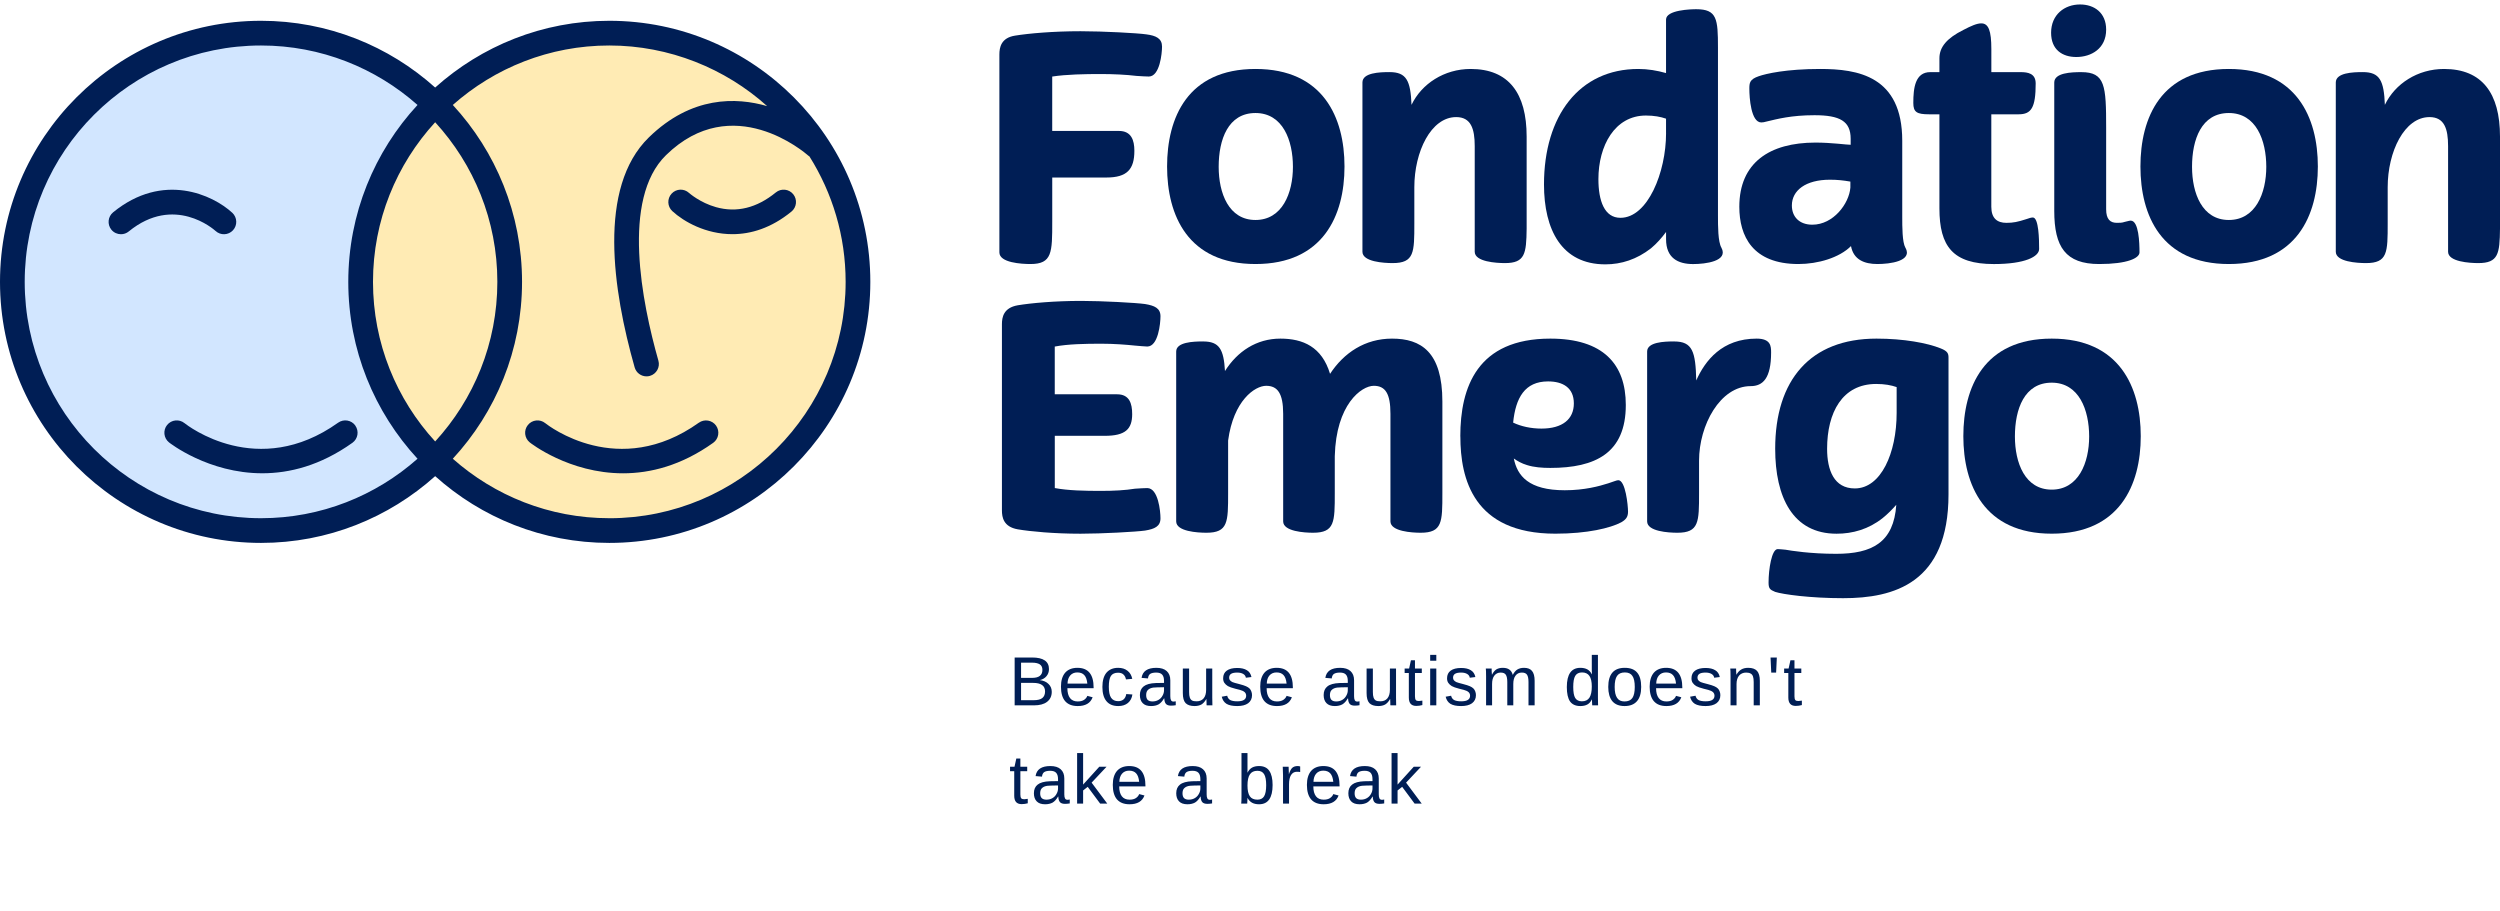
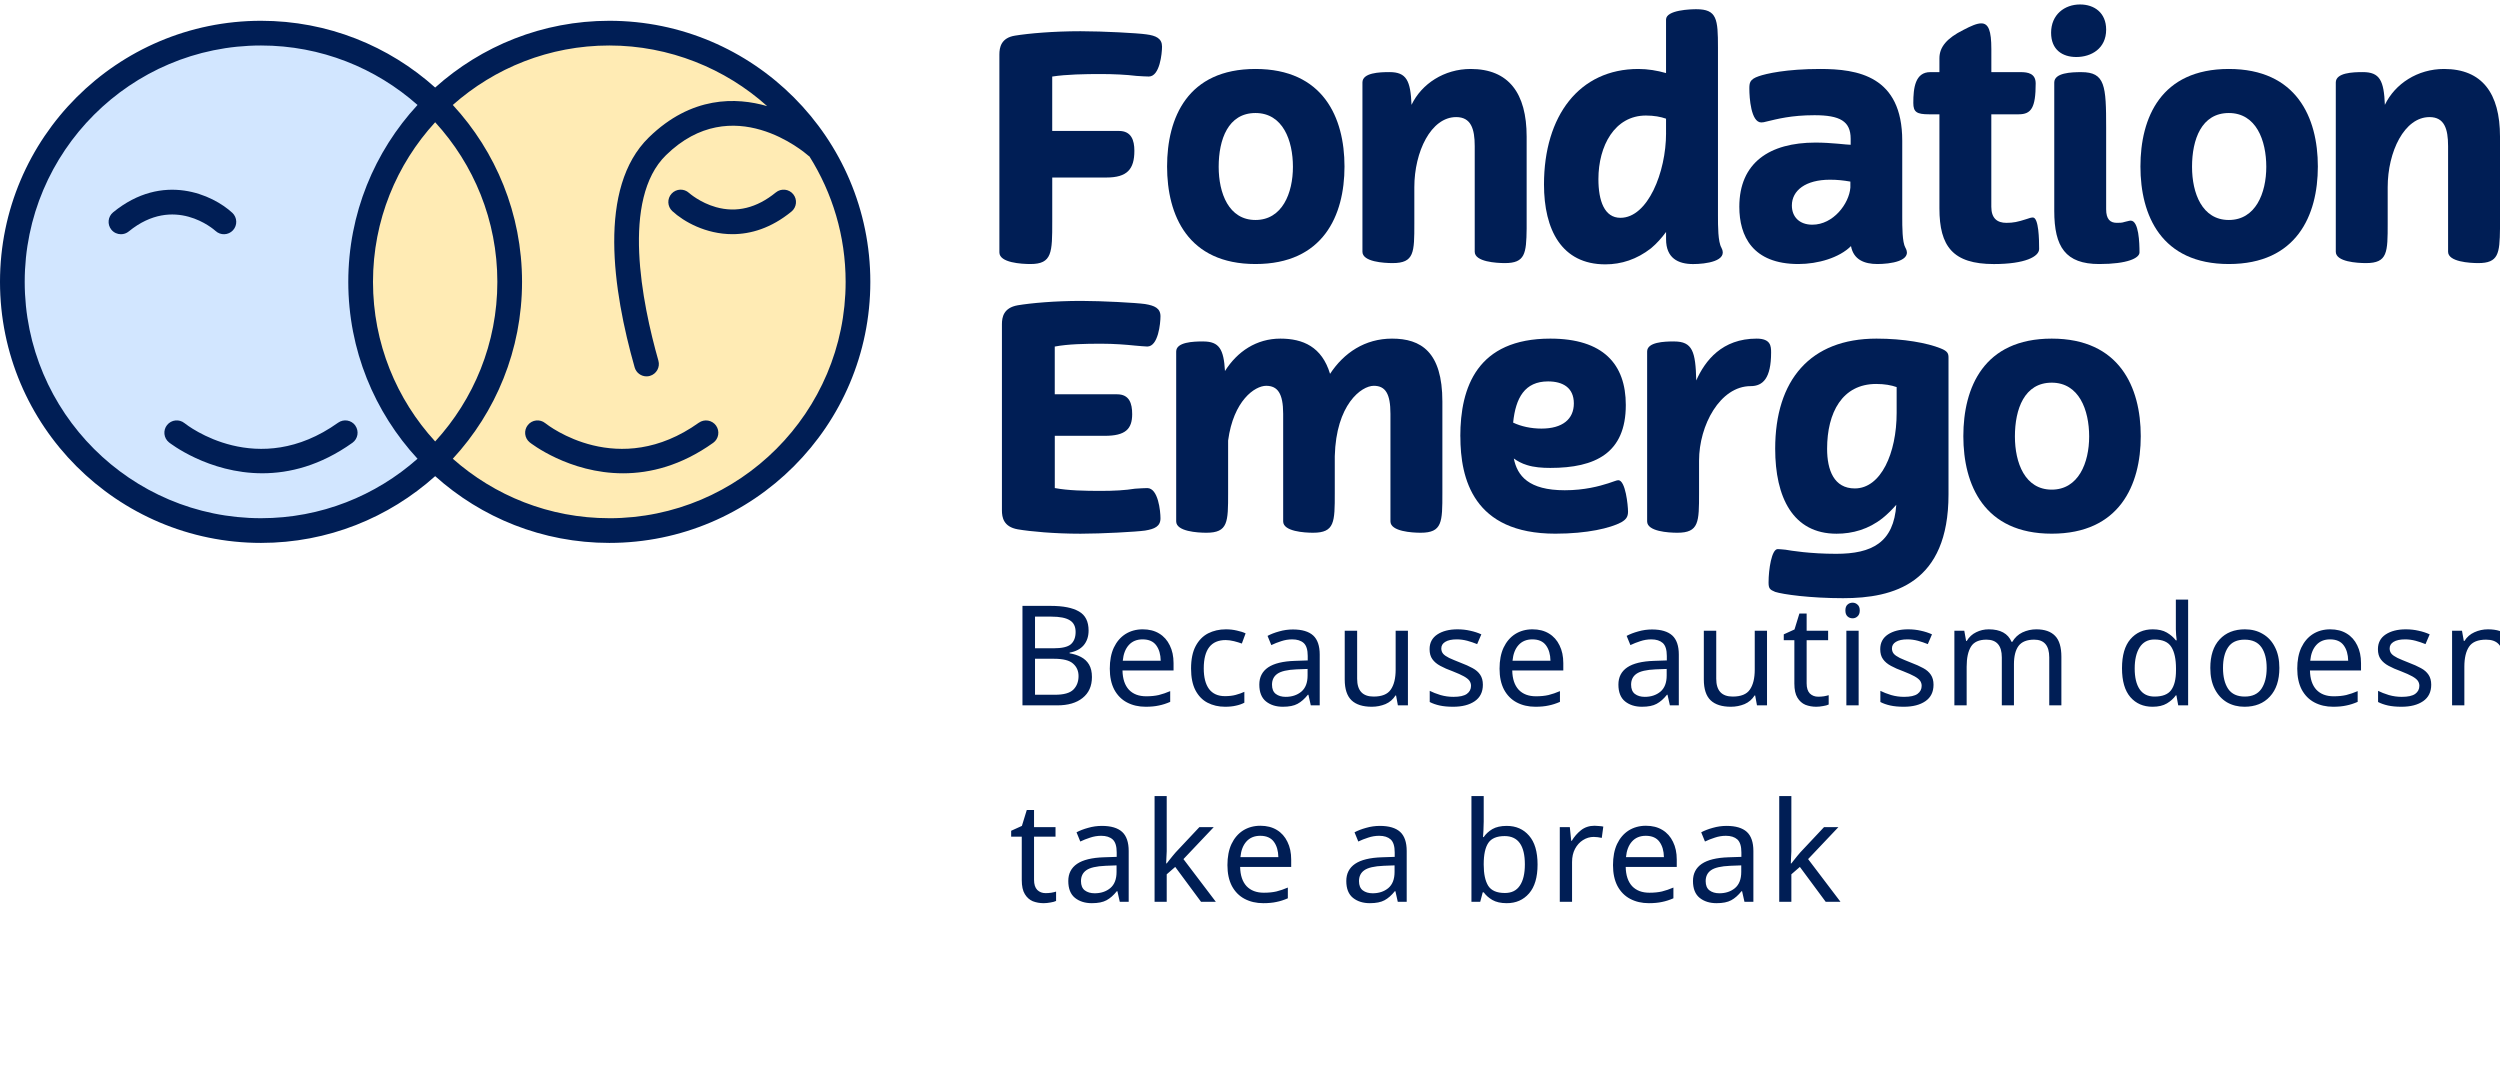
- <svg xmlns="http://www.w3.org/2000/svg" viewBox="0 0 280 102" fill="none">
+ <svg xmlns="http://www.w3.org/2000/svg" viewBox="0 0 280 120" fill="none">
  <path d="M117.854 14.666H125.324C126.699 14.666 127.05 15.687 127.05 16.885C127.05 18.963 126.239 19.882 123.913 19.882H117.851V24.815C117.851 28.268 117.851 29.571 115.419 29.571C114.399 29.571 111.931 29.43 111.931 28.268V6.103C111.931 5.328 112.108 4.235 113.693 3.989C115.209 3.743 117.956 3.497 121.021 3.497C123.558 3.497 127.434 3.707 128.386 3.848C129.479 3.989 130.148 4.307 130.148 5.223C130.148 5.962 129.902 8.571 128.668 8.571C128.35 8.571 127.821 8.535 127.293 8.502C126.131 8.361 124.72 8.292 123.24 8.292C121.55 8.292 119.433 8.328 117.848 8.574V14.67L117.854 14.666Z" fill="#001E55" />
  <path d="M140.614 7.724C148.189 7.724 150.584 13.15 150.584 18.648C150.584 24.146 148.189 29.571 140.614 29.571C133.04 29.571 130.713 24.11 130.713 18.648C130.713 13.186 133.004 7.724 140.614 7.724ZM136.492 18.684C136.492 21.644 137.621 24.638 140.614 24.638C143.607 24.638 144.808 21.641 144.808 18.684C144.808 15.726 143.679 12.658 140.614 12.658C137.549 12.658 136.492 15.618 136.492 18.684Z" fill="#001E55" />
  <path d="M155.976 29.466C154.989 29.466 152.593 29.325 152.593 28.196V9.237C152.593 8.144 154.496 8.075 155.622 8.075C157.525 8.075 157.982 9.027 158.09 11.742C159.219 9.382 161.756 7.724 164.713 7.724C168.976 7.724 170.984 10.439 170.984 15.3V25.626C170.948 28.409 170.807 29.466 168.552 29.466C167.601 29.466 165.169 29.325 165.169 28.196V16.357C165.169 14.417 164.745 13.114 163.091 13.114C160.272 13.114 158.405 16.99 158.405 20.972V25.025C158.405 28.268 158.405 29.466 155.973 29.466H155.976Z" fill="#001E55" />
  <path d="M183.495 7.724C184.552 7.724 185.608 7.902 186.596 8.184V2.194C186.596 1.101 189.415 1.032 189.98 1.032C192.307 1.032 192.412 2.125 192.412 5.332V24.113C192.412 25.347 192.412 27.074 192.799 27.743C193.609 29.26 191 29.575 189.629 29.575C187.938 29.575 186.599 28.905 186.599 26.791V25.981C186.107 26.65 185.543 27.284 184.909 27.812C183.324 29.046 181.598 29.608 179.799 29.608C174.903 29.608 172.927 25.731 172.927 20.657C172.927 12.976 176.872 7.724 183.498 7.724H183.495ZM186.596 14.913V13.291C185.996 13.081 185.257 12.94 184.341 12.94C180.853 12.94 179.022 16.324 179.022 20.059C179.022 22.492 179.691 24.395 181.49 24.395C184.555 24.395 186.599 19.285 186.599 14.916L186.596 14.913Z" fill="#001E55" />
  <path d="M213.409 27.74C214.256 29.256 211.647 29.571 210.272 29.571C208.791 29.571 207.594 29.079 207.311 27.562C206.008 28.866 203.613 29.571 201.427 29.571C196.284 29.571 194.804 26.437 194.804 23.158C194.804 18.224 198.188 15.969 203.33 15.969C205.129 15.969 206.819 16.215 207.275 16.215V15.546C207.275 13.573 206.077 12.904 203.222 12.904C200.616 12.904 199.064 13.327 197.866 13.609C197.62 13.678 197.443 13.714 197.266 13.714C196.104 13.714 195.927 10.931 195.927 9.943C195.927 9.273 195.963 8.886 196.983 8.535C197.794 8.253 200.049 7.724 203.855 7.724C208.05 7.724 213.051 8.499 213.051 15.759V24.218C213.051 25.452 213.051 27.106 213.402 27.743L213.409 27.74ZM202.979 25.166C205.339 25.166 207.101 22.806 207.242 21.008V20.338C206.432 20.197 205.762 20.128 204.952 20.128C202.238 20.128 200.689 21.326 200.689 23.017C200.689 24.287 201.535 25.166 202.979 25.166Z" fill="#001E55" />
  <path d="M217.215 8.075V6.526C217.215 5.259 218.062 4.271 219.893 3.355C220.773 2.896 221.409 2.617 221.902 2.617C222.712 2.617 223.031 3.427 223.031 5.505V8.078H226.306C227.116 8.078 227.996 8.22 227.996 9.349C227.996 12.063 227.504 12.802 226.092 12.802H223.027V23.161C223.027 24.464 223.697 24.959 224.717 24.959C225.492 24.959 225.987 24.854 226.972 24.536C227.254 24.431 227.5 24.359 227.678 24.359C228.347 24.359 228.383 26.86 228.383 27.884C228.383 28.731 226.834 29.574 223.31 29.574C218.728 29.574 217.215 27.602 217.215 23.338V12.802H216.053C214.678 12.802 214.291 12.556 214.291 11.531C214.291 9.841 214.501 8.078 216.194 8.078H217.215V8.075Z" fill="#001E55" />
  <path d="M232.965 0.5C234.55 0.5 235.889 1.416 235.889 3.32C235.889 5.433 234.232 6.385 232.542 6.385C230.993 6.385 229.723 5.574 229.723 3.671C229.723 1.626 231.239 0.5 232.965 0.5ZM235.889 23.44C235.889 24.569 236.349 24.957 237.087 24.957C237.438 24.957 237.652 24.957 237.967 24.852C238.285 24.783 238.495 24.71 238.636 24.71C239.552 24.71 239.624 27.212 239.624 28.268C239.624 28.902 238.285 29.572 235.115 29.572C231.344 29.572 230.077 27.668 230.077 23.617V9.241C230.077 8.148 231.981 8.079 233.106 8.079C235.784 8.079 235.889 9.595 235.889 14.315V23.443V23.44Z" fill="#001E55" />
  <path d="M249.63 7.724C257.204 7.724 259.6 13.15 259.6 18.648C259.6 24.146 257.204 29.571 249.63 29.571C242.055 29.571 239.729 24.11 239.729 18.648C239.729 13.186 242.019 7.724 249.63 7.724ZM245.508 18.684C245.508 21.644 246.637 24.638 249.63 24.638C252.623 24.638 253.824 21.641 253.824 18.684C253.824 15.726 252.695 12.658 249.63 12.658C246.565 12.658 245.508 15.618 245.508 18.684Z" fill="#001E55" />
  <path d="M264.992 29.466C264.005 29.466 261.609 29.325 261.609 28.196V9.237C261.609 8.144 263.512 8.075 264.638 8.075C266.541 8.075 266.998 9.027 267.106 11.742C268.235 9.382 270.772 7.724 273.729 7.724C277.992 7.724 280 10.439 280 15.3V25.626C279.964 28.409 279.823 29.466 277.568 29.466C276.617 29.466 274.185 29.325 274.185 28.196V16.357C274.185 14.417 273.762 13.114 272.107 13.114C269.288 13.114 267.421 16.99 267.421 20.972V25.025C267.421 28.268 267.421 29.466 264.989 29.466H264.992Z" fill="#001E55" />
  <path d="M118.137 44.161H125.114C126.489 44.161 126.804 45.182 126.804 46.38C126.804 48.071 126.03 48.812 123.739 48.812H118.137V54.662C119.617 54.944 121.52 54.98 123.279 54.98C124.76 54.98 126.026 54.911 127.119 54.734C127.684 54.698 128.176 54.665 128.494 54.665C129.728 54.665 129.974 57.274 129.974 58.049C129.974 58.965 129.305 59.247 128.248 59.424C127.26 59.565 123.384 59.776 121.025 59.776C118.065 59.776 115.423 59.529 113.979 59.283C112.394 59.001 112.216 57.944 112.216 57.169V36.307C112.216 35.532 112.394 34.475 113.979 34.193C115.459 33.947 118.101 33.701 121.097 33.701C123.424 33.701 127.264 33.911 128.248 34.052C129.305 34.229 129.974 34.511 129.974 35.427C129.974 36.202 129.728 38.811 128.494 38.811C128.176 38.811 127.648 38.742 127.119 38.706C126.099 38.601 124.792 38.496 123.348 38.496C121.55 38.496 119.614 38.532 118.133 38.815V44.171L118.137 44.161Z" fill="#001E55" />
  <path d="M134.766 38.244C136.564 38.244 137.057 39.123 137.198 41.556C138.573 39.37 140.722 37.925 143.4 37.925C145.937 37.925 148.051 38.841 148.966 41.871C150.515 39.511 152.878 37.925 155.907 37.925C159.15 37.925 161.546 39.406 161.546 44.972V55.226C161.546 58.469 161.546 59.667 159.114 59.667C158.162 59.667 155.73 59.526 155.73 58.397V46.344C155.73 44.09 155.166 43.21 153.863 43.21C152.488 43.21 149.636 45.288 149.495 51.104V55.226C149.495 58.469 149.495 59.667 147.063 59.667C146.111 59.667 143.715 59.526 143.715 58.397V46.344C143.715 44.053 143.082 43.21 141.812 43.21C140.542 43.21 138.146 44.867 137.549 49.341V55.226C137.549 58.469 137.549 59.667 135.117 59.667C134.129 59.667 131.733 59.526 131.733 58.397V39.37C131.733 38.313 133.637 38.24 134.763 38.24L134.766 38.244Z" fill="#001E55" />
  <path d="M163.554 48.885C163.554 43.351 165.458 37.925 173.633 37.925C179.553 37.925 182.09 40.781 182.09 45.36C182.09 50.753 178.674 52.407 173.633 52.407C172.717 52.407 171.801 52.338 171.027 52.089C170.426 51.911 169.934 51.629 169.547 51.35C169.934 53.29 171.204 54.908 175.254 54.908C177.472 54.908 179.13 54.449 180.118 54.133C180.682 53.956 181.069 53.782 181.247 53.782C182.057 53.782 182.339 56.602 182.339 57.307C182.339 57.872 182.129 58.187 181.565 58.505C180.367 59.139 177.794 59.772 174.2 59.772C165.005 59.772 163.561 53.605 163.561 48.885H163.554ZM169.471 47.332C170.351 47.756 171.48 48.002 172.642 48.002C175.001 48.002 176.271 46.945 176.271 45.182C176.271 43.42 175.037 42.718 173.383 42.718C170.778 42.718 169.754 44.549 169.471 47.332Z" fill="#001E55" />
  <path d="M187.511 38.244C189.556 38.244 189.907 39.373 189.979 42.612C190.967 40.394 192.867 37.925 196.743 37.925C198.328 37.925 198.364 38.772 198.364 39.474C198.364 42.363 197.449 43.246 196.074 43.246C192.657 43.246 190.294 47.615 190.294 51.596V55.226C190.294 58.469 190.294 59.667 187.863 59.667C186.875 59.667 184.479 59.526 184.479 58.397V39.37C184.479 38.313 186.382 38.24 187.508 38.24L187.511 38.244Z" fill="#001E55" />
  <path d="M212.388 56.533C211.928 57.061 211.436 57.554 210.872 58.013C209.287 59.28 207.488 59.776 205.693 59.776C200.796 59.776 198.821 55.689 198.821 50.26C198.821 42.58 202.733 37.925 210.166 37.925C213.231 37.925 215.873 38.418 217.353 39.018C218.164 39.337 218.233 39.619 218.233 40.075V55.368C218.233 65.339 212.102 66.997 206.428 66.997C202.729 66.997 199.697 66.573 198.818 66.291C198.217 66.045 198.079 65.904 198.079 65.234C198.079 63.754 198.43 61.499 199.1 61.499C199.205 61.499 199.7 61.535 199.979 61.568C200.58 61.673 202.726 62.027 205.654 62.027C209.671 62.027 212.102 60.76 212.385 56.529L212.388 56.533ZM212.424 46.243V43.354C211.823 43.144 211.085 43.003 210.133 43.003C206.33 43.003 204.636 46.21 204.636 50.264C204.636 52.66 205.411 54.705 207.738 54.705C210.662 54.705 212.424 50.759 212.424 46.246V46.243Z" fill="#001E55" />
  <path d="M229.795 37.925C237.369 37.925 239.765 43.351 239.765 48.849C239.765 54.347 237.369 59.772 229.795 59.772C222.22 59.772 219.894 54.311 219.894 48.849C219.894 43.387 222.184 37.925 229.795 37.925ZM225.67 48.885C225.67 51.846 226.799 54.839 229.792 54.839C232.785 54.839 233.986 51.842 233.986 48.885C233.986 45.928 232.857 42.859 229.792 42.859C226.726 42.859 225.67 45.819 225.67 48.885Z" fill="#001E55" />
  <path d="M1.382 31.567C1.382 16.183 13.853 3.713 29.235 3.713C44.617 3.713 57.088 16.183 57.088 31.567C57.088 46.951 44.62 59.424 29.235 59.424C13.853 59.424 1.382 46.951 1.382 31.567Z" fill="#D2E6FF" />
  <path d="M68.243 59.424C83.625 59.424 96.096 46.951 96.096 31.567C96.096 16.183 83.625 3.713 68.243 3.713C52.861 3.713 40.39 16.183 40.39 31.567C40.39 46.951 52.861 59.424 68.243 59.424Z" fill="#FFEBB4" />
  <path d="M39.799 47.663C39.356 47.043 38.493 46.898 37.869 47.342C28.854 53.775 20.991 47.653 20.663 47.391C20.069 46.912 19.199 47.004 18.716 47.598C18.237 48.192 18.329 49.062 18.923 49.544C18.989 49.597 23.318 53.007 29.379 53.007C32.415 53.007 35.884 52.15 39.471 49.593C40.091 49.15 40.236 48.287 39.792 47.663H39.799Z" fill="#001E55" />
  <path d="M24.141 25.866C24.702 26.385 25.575 26.352 26.094 25.791C26.612 25.229 26.576 24.353 26.018 23.834C23.843 21.822 18.25 19.223 12.671 23.778C12.08 24.261 11.992 25.134 12.474 25.725C12.747 26.06 13.144 26.234 13.547 26.234C13.856 26.234 14.164 26.132 14.42 25.922C19.51 21.766 23.961 25.702 24.141 25.866Z" fill="#001E55" />
  <path d="M68.243 2.328C60.753 2.328 53.917 5.161 48.739 9.805C43.56 5.157 36.724 2.328 29.235 2.328C13.114 2.328 0 15.444 0 31.567C0 47.69 13.114 60.806 29.235 60.806C36.724 60.806 43.56 57.973 48.739 53.329C53.917 57.977 60.753 60.806 68.243 60.806C84.363 60.806 97.477 47.69 97.477 31.567C97.477 15.444 84.363 2.328 68.243 2.328ZM48.739 49.443C44.416 44.729 41.775 38.453 41.775 31.567C41.775 24.681 44.416 18.405 48.739 13.691C53.061 18.405 55.703 24.681 55.703 31.567C55.703 38.453 53.061 44.729 48.739 49.443ZM2.767 31.567C2.767 16.971 14.64 5.095 29.235 5.095C35.953 5.095 42.09 7.616 46.763 11.755C41.952 16.967 39.008 23.929 39.008 31.567C39.008 39.205 41.952 46.167 46.763 51.379C42.09 55.518 35.953 58.039 29.235 58.039C14.64 58.039 2.767 46.163 2.767 31.567ZM68.243 58.039C61.525 58.039 55.388 55.518 50.714 51.379C55.525 46.167 58.469 39.205 58.469 31.567C58.469 23.929 55.525 16.967 50.714 11.755C55.388 7.616 61.525 5.095 68.243 5.095C74.96 5.095 81.232 7.668 85.922 11.886C82.476 10.882 77.445 10.724 72.663 15.398C66.91 21.018 68.626 32.502 71.081 41.148C71.255 41.755 71.807 42.153 72.41 42.153C72.535 42.153 72.663 42.136 72.788 42.1C73.523 41.89 73.95 41.125 73.74 40.393C71.898 33.907 69.562 22.291 74.593 17.378C82.049 10.094 90.159 17.105 90.516 17.42C90.562 17.463 90.615 17.492 90.664 17.529C93.224 21.602 94.711 26.414 94.711 31.57C94.711 46.167 82.837 58.042 68.243 58.042V58.039Z" fill="#001E55" />
  <path d="M78.272 47.342C69.263 53.769 61.406 47.663 61.065 47.391C60.471 46.912 59.601 47.007 59.122 47.601C58.643 48.195 58.735 49.065 59.329 49.547C59.395 49.6 63.72 53.01 69.785 53.01C72.821 53.01 76.29 52.154 79.877 49.597C80.497 49.154 80.641 48.29 80.198 47.667C79.755 47.046 78.892 46.902 78.269 47.345L78.272 47.342Z" fill="#001E55" />
  <path d="M86.894 21.553C84.76 23.296 82.502 23.851 80.192 23.201C78.394 22.695 77.196 21.629 77.169 21.606C76.608 21.09 75.735 21.126 75.22 21.688C74.701 22.249 74.738 23.125 75.296 23.641C76.582 24.832 79.063 26.227 82.03 26.227C84.081 26.227 86.362 25.561 88.643 23.696C89.234 23.214 89.322 22.341 88.84 21.75C88.357 21.159 87.484 21.071 86.894 21.553Z" fill="#001E55" />
-   <text x="113" y="79" text-anchor="start" font-family="'aktiv-grotesk', Arial, Helvetica, sans-serif" font-size="7.8" font-weight="300" letter-spacing="0.3" fill="#001E55">
+   <text x="113" y="79" text-anchor="start" font-family="'Poppins', sans-serif" font-size="15.6" font-weight="300" letter-spacing="0.3" fill="#001E55">
    <tspan x="113" dy="0">Because autism doesn't</tspan>
-     <tspan x="113" dy="11">take a break</tspan>
+     <tspan x="113" dy="22">take a break</tspan>
  </text>
</svg>
